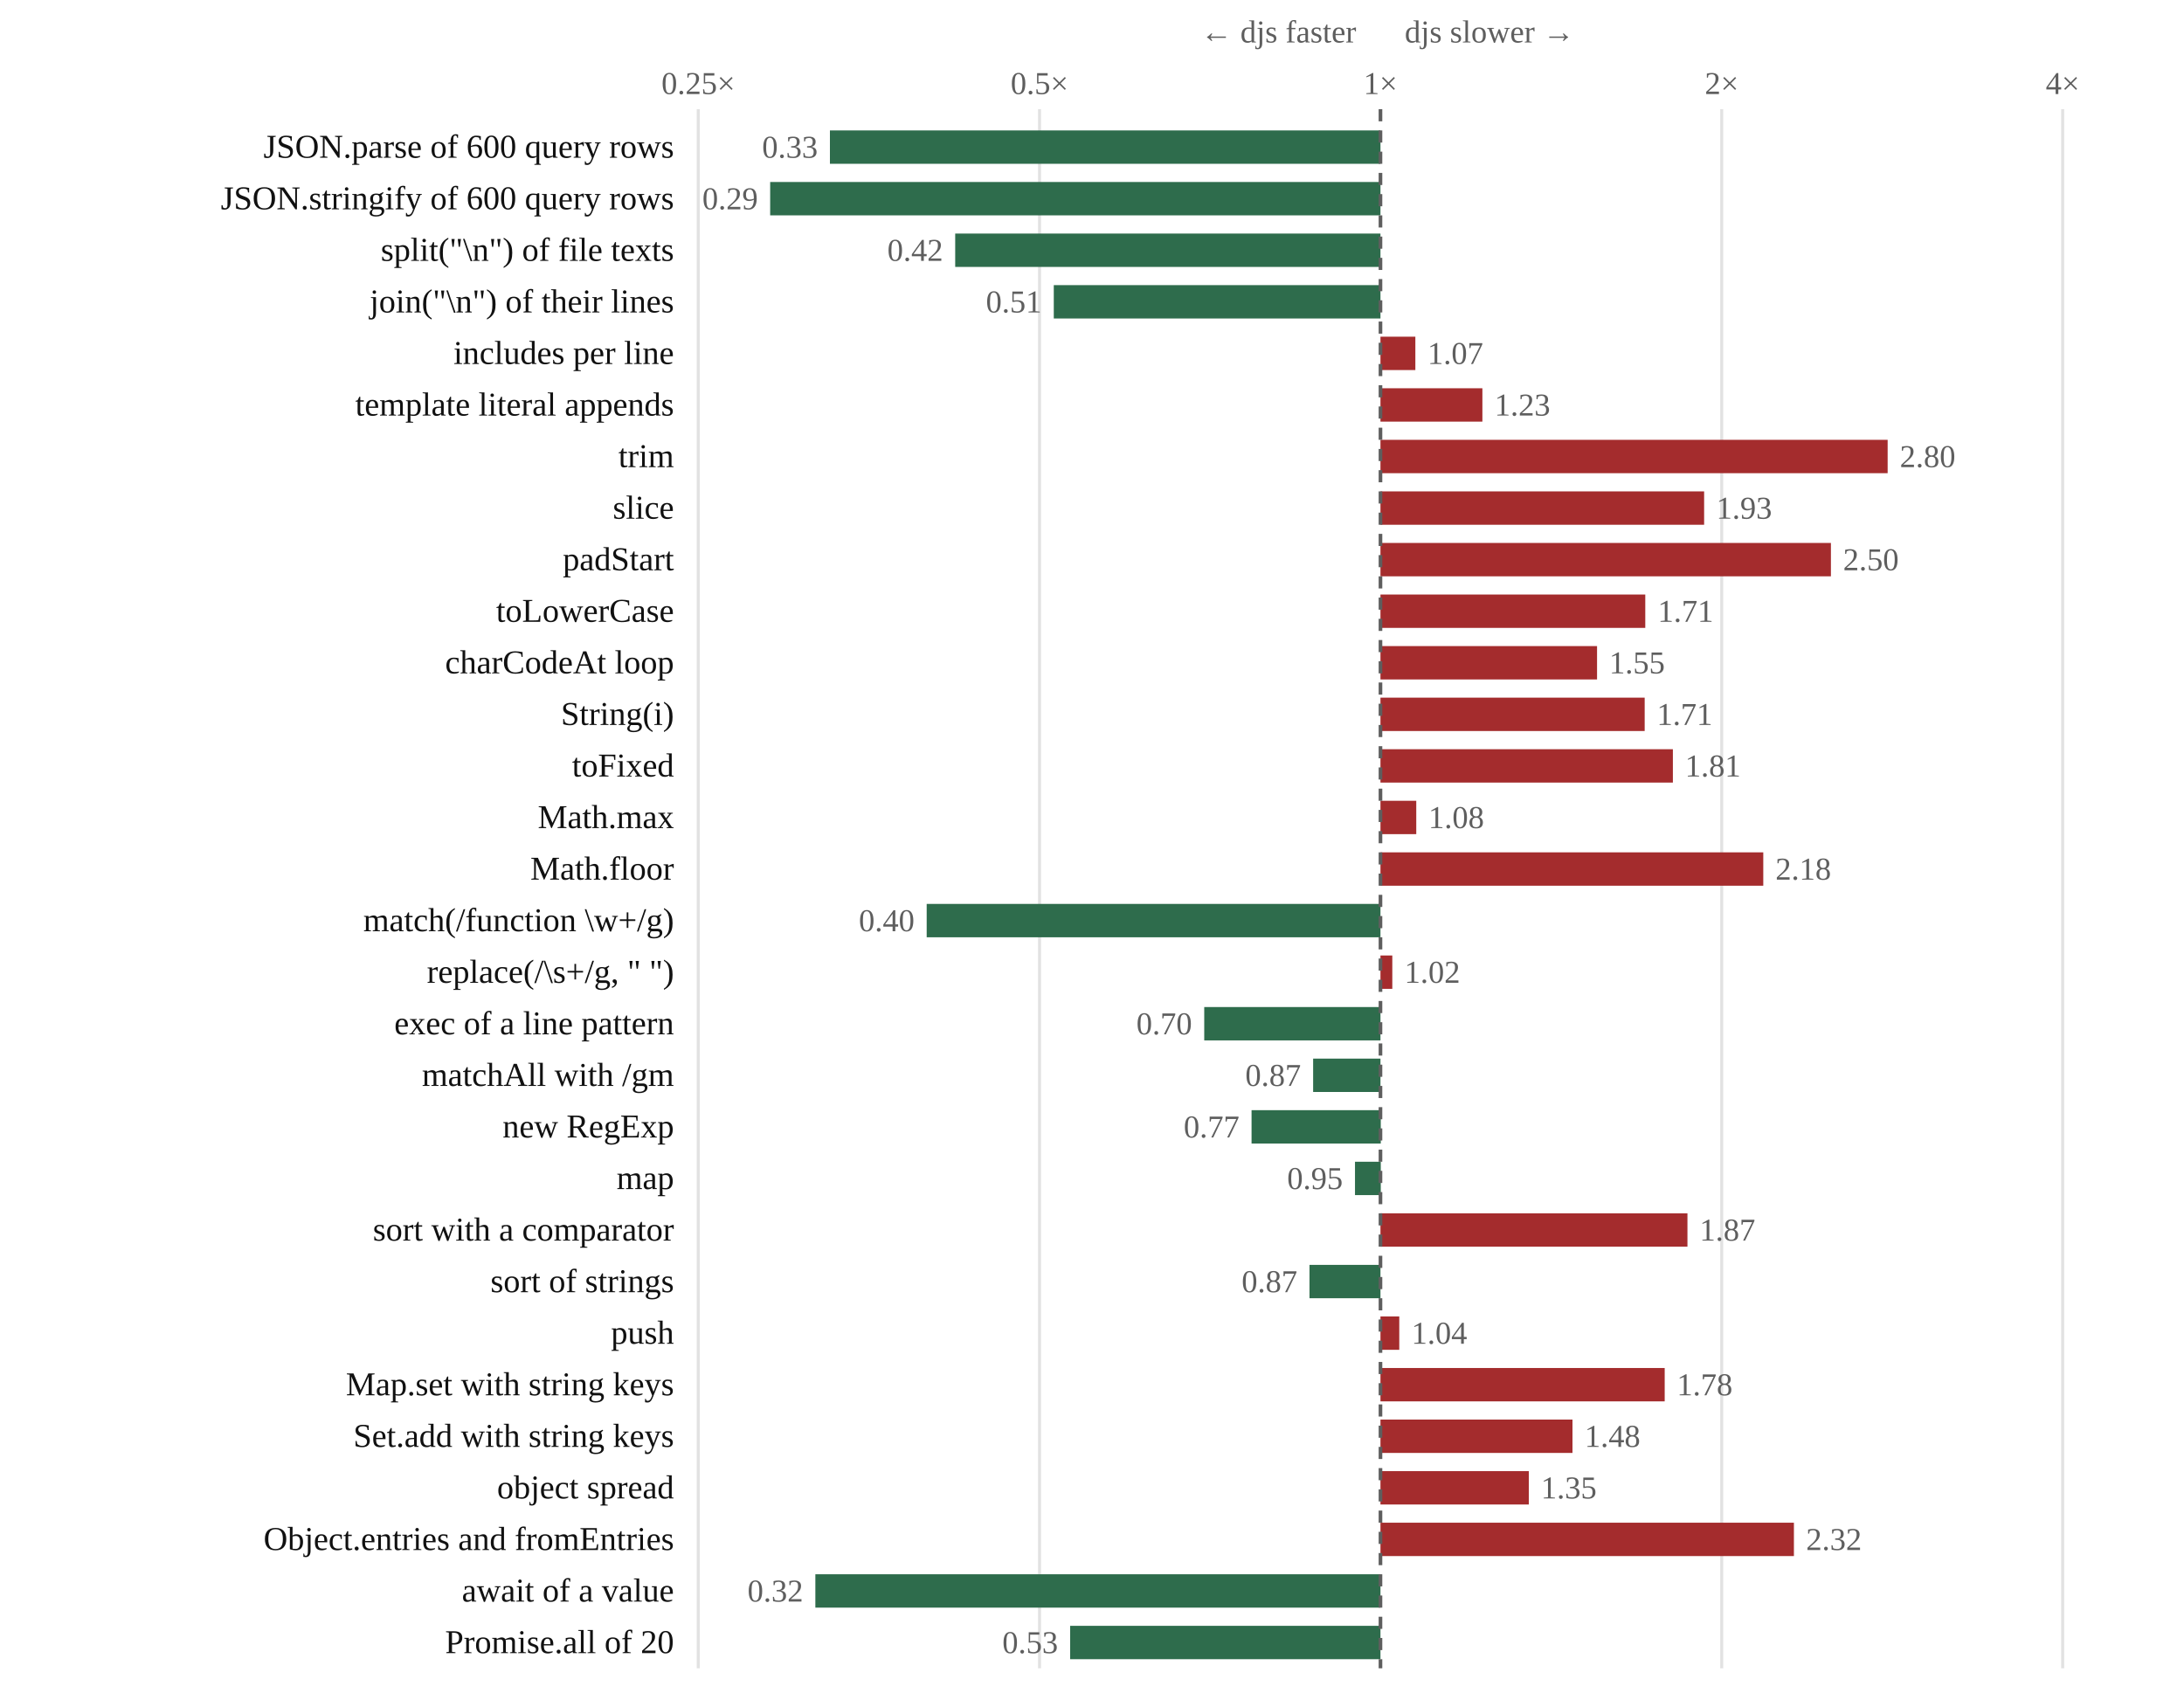
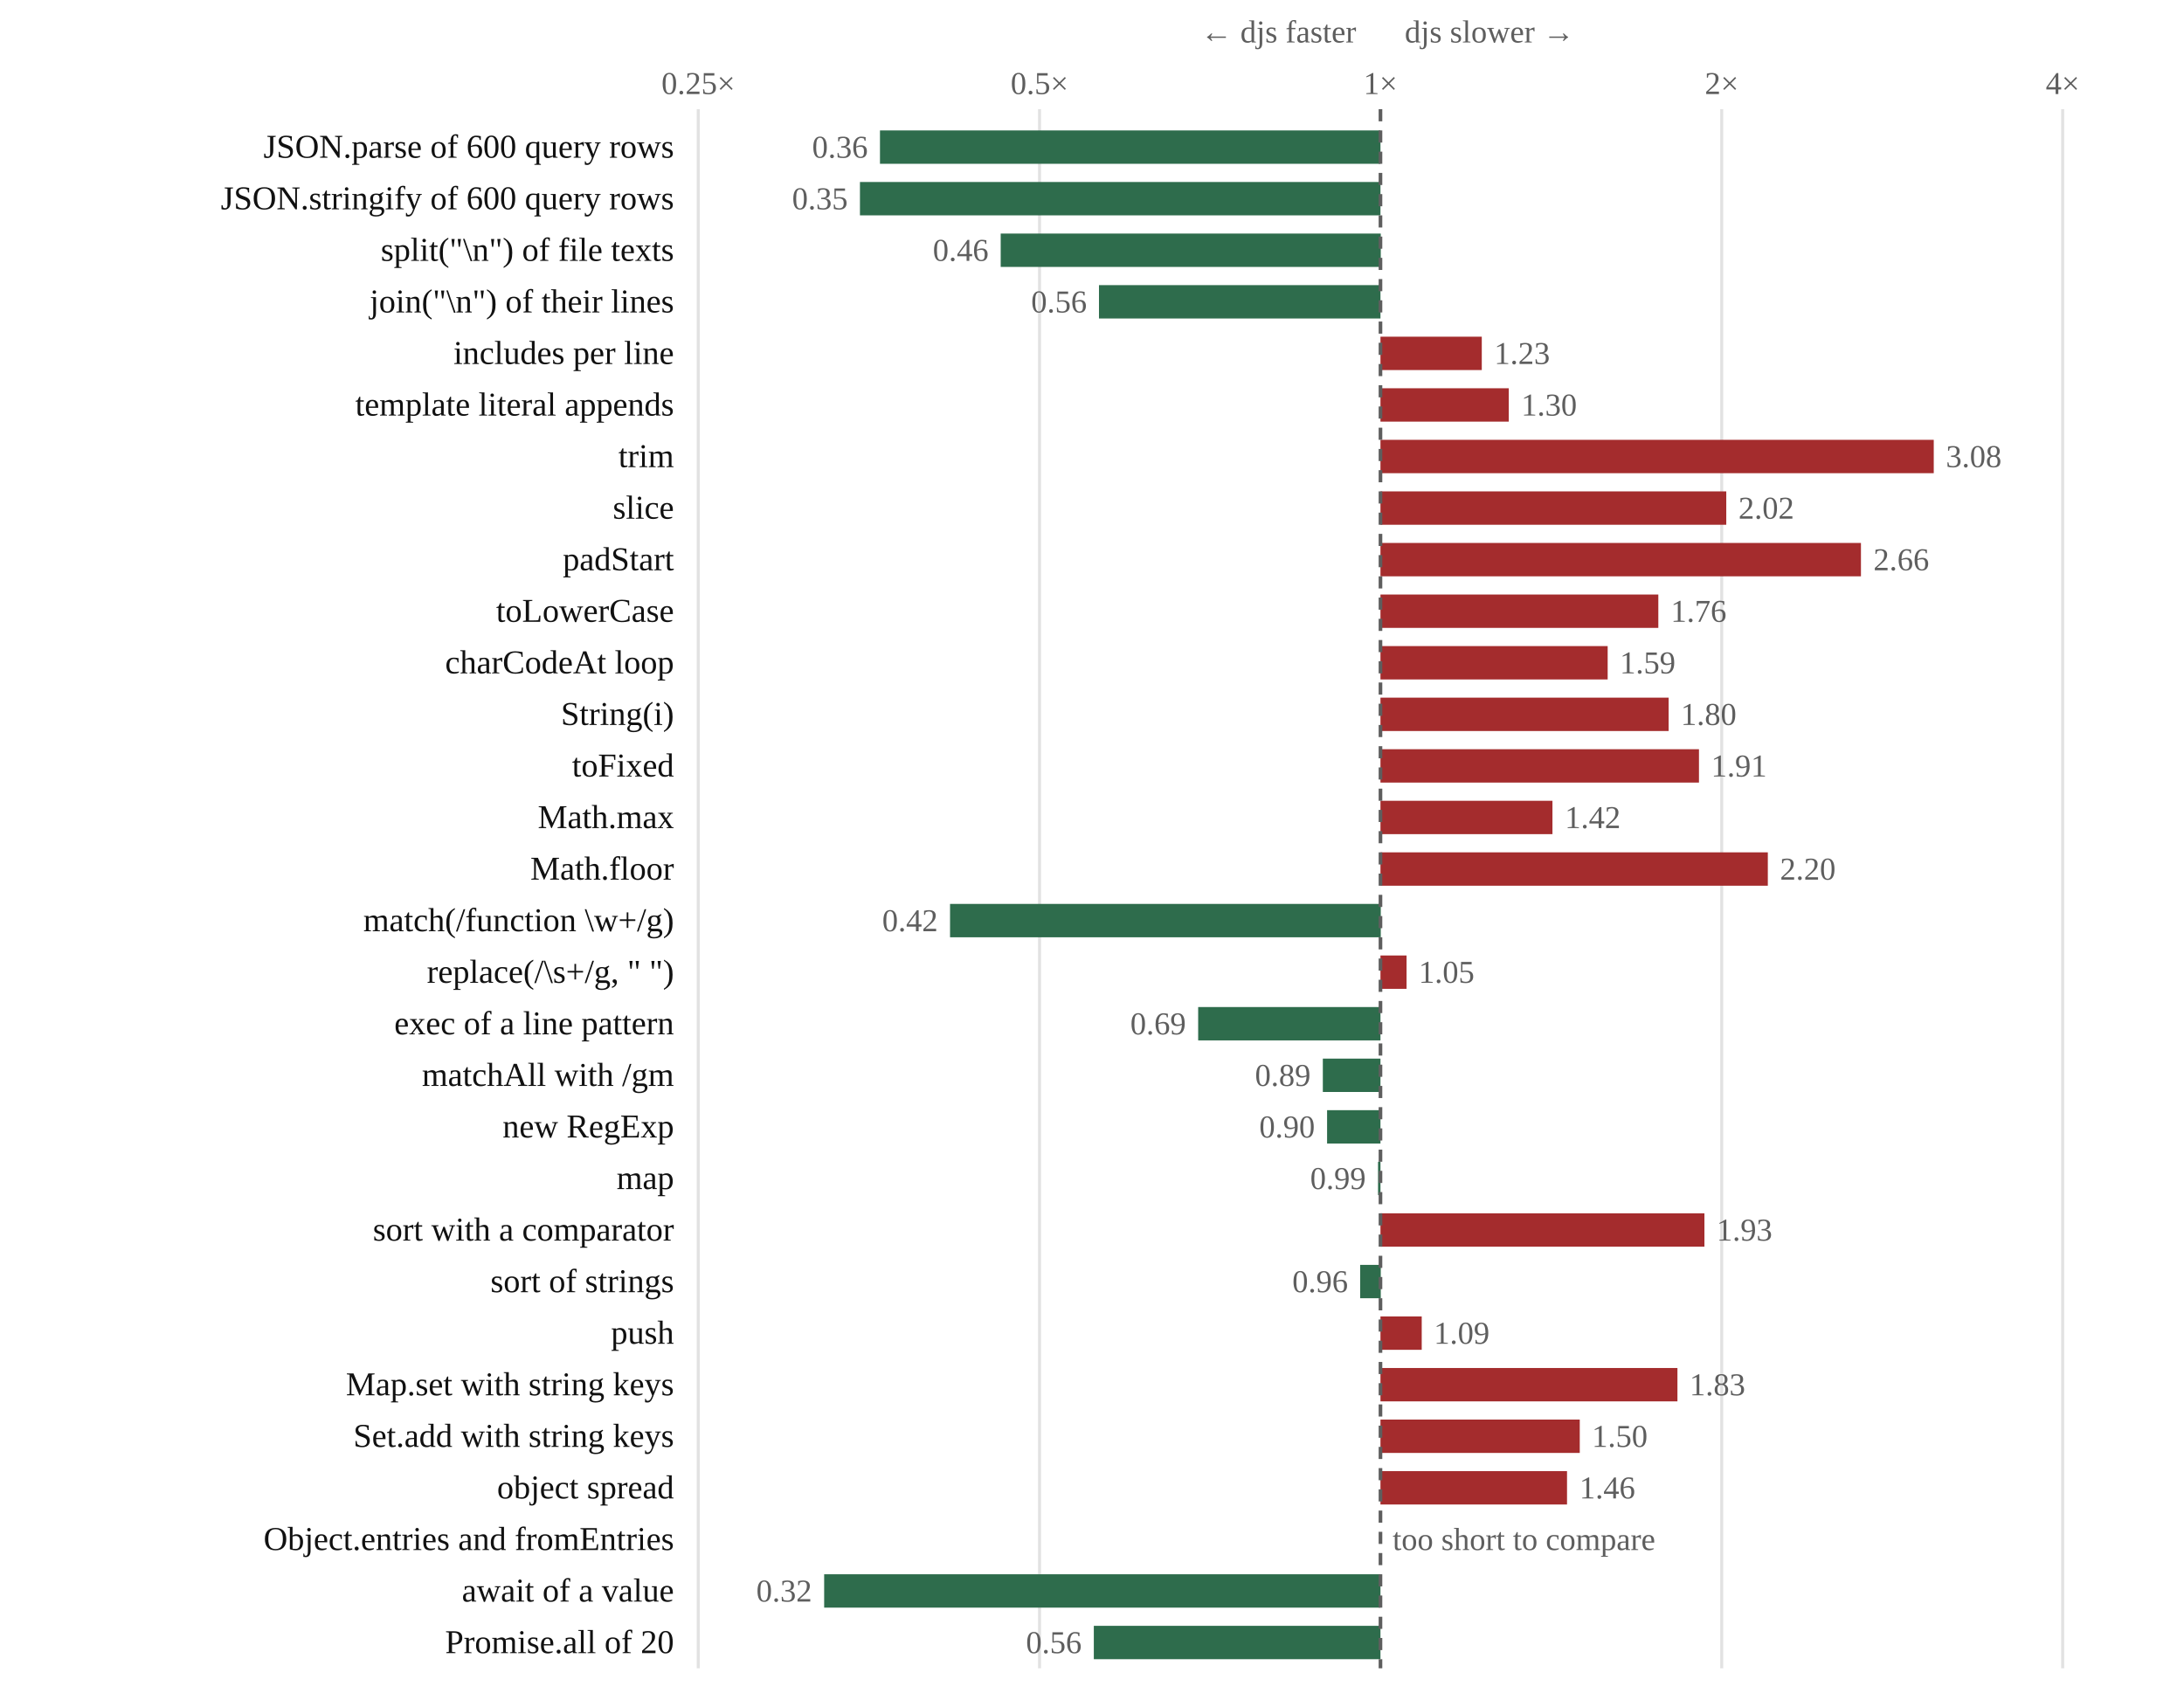
<svg xmlns="http://www.w3.org/2000/svg" class="dg-chart-engines-ops" viewBox="0 0 720 558" width="720" height="558" role="img" aria-labelledby="chart-engines-ops-t chart-engines-ops-d">
  <style>
  .dg-chart-engines-ops text { font-family: var(--semantic-font-family-ui, "Mallos Serif", Georgia, serif); font-size: 12px; fill: var(--semantic-color-text-primary, #111111); }
  .dg-chart-engines-ops .mono { font-family: var(--semantic-font-family-code, "Commit Mono", ui-monospace, Menlo, monospace); font-size: 11px; }
  .dg-chart-engines-ops .small { font-size: 10.5px; fill: var(--semantic-color-text-secondary, #5e5e5e); }
  .dg-chart-engines-ops .label { font-weight: 600; }
  .dg-chart-engines-ops .title { font-weight: 600; font-size: 13px; }
  .dg-chart-engines-ops .box, .dg-chart-engines-ops .host { fill: var(--semantic-color-background-surface, #f1f1f1); stroke: var(--semantic-color-border-primary, #777777); }
  .dg-chart-engines-ops .hdr, .dg-chart-engines-ops .engine { fill: var(--semantic-color-background-fill-secondary-information, #dbe4ea); stroke: var(--semantic-color-border-information, #3380a4); }
  .dg-chart-engines-ops .traced, .dg-chart-engines-ops .arena { fill: var(--semantic-color-background-fill-secondary-warning, #f3e0be); stroke: var(--semantic-color-border-warning, #996f00); }
  .dg-chart-engines-ops .tag { fill: var(--semantic-color-background-fill-secondary-positive, #dae6df); stroke: var(--semantic-color-border-positive, #378960); }
  .dg-chart-engines-ops .cell { fill: var(--semantic-color-background-canvas, #f8f8f8); stroke: var(--semantic-color-border-warning, #996f00); }
  .dg-chart-engines-ops .pad { fill: url(#chart-engines-ops-hatch); stroke: var(--semantic-color-border-secondary, #e2e2e2); }
  .dg-chart-engines-ops .tail { fill: var(--semantic-color-background-surface, #f1f1f1); stroke: var(--semantic-color-border-primary, #777777); stroke-dasharray: 4 3; }
  .dg-chart-engines-ops .zero { fill: var(--semantic-color-background-canvas, #f8f8f8); stroke: var(--semantic-color-border-primary, #777777); stroke-dasharray: 4 3; }
  .dg-chart-engines-ops .dead { fill: var(--semantic-color-background-surface, #f1f1f1); stroke: var(--semantic-color-border-secondary, #e2e2e2); stroke-dasharray: 3 2; }
  .dg-chart-engines-ops .opt { stroke-dasharray: 3 2; }
  .dg-chart-engines-ops .rule { stroke: var(--semantic-color-text-secondary, #5e5e5e); stroke-width: 1.2; }
  .dg-chart-engines-ops .dash { stroke: var(--semantic-color-text-secondary, #5e5e5e); stroke-width: 1.2; stroke-dasharray: 4 3; }
  .dg-chart-engines-ops .arrow { stroke: var(--semantic-color-text-secondary, #5e5e5e); fill: none; stroke-width: 1.3; marker-end: url(#chart-engines-ops-a); }
  .dg-chart-engines-ops .faint { stroke: var(--semantic-color-border-primary, #777777); fill: none; stroke-width: 1.1; stroke-dasharray: 4 3; marker-end: url(#chart-engines-ops-a); }
  .dg-chart-engines-ops .head { fill: var(--semantic-color-text-secondary, #5e5e5e); }
  .dg-chart-engines-ops .hatch { stroke: var(--semantic-color-border-secondary, #e2e2e2); }
  .dg-chart-engines-ops .grid { stroke: var(--semantic-color-border-secondary, #e2e2e2); stroke-width: 1; }
  .dg-chart-engines-ops .axis { stroke: var(--semantic-color-border-primary, #777777); stroke-width: 1; }
  .dg-chart-engines-ops .parity { stroke: var(--semantic-color-text-secondary, #5e5e5e); stroke-width: 1.2; stroke-dasharray: 4 3; }
  .dg-chart-engines-ops .faster { fill: var(--semantic-color-background-fill-primary-positive, #2e6c4c); }
  .dg-chart-engines-ops .slower { fill: var(--semantic-color-background-fill-primary-negative, #a42c2d); }
  .dg-chart-engines-ops .s0 { fill: var(--semantic-color-background-fill-data-viz-100, #557ca7); }
  .dg-chart-engines-ops .s1 { fill: var(--semantic-color-background-fill-data-viz-200, #e98a2e); }
  .dg-chart-engines-ops .s2 { fill: var(--semantic-color-background-fill-data-viz-300, #d5525a); }
  .dg-chart-engines-ops .s3 { fill: var(--semantic-color-background-fill-data-viz-400, #80b9b2); }
  .dg-chart-engines-ops .s4 { fill: var(--semantic-color-background-fill-data-viz-500, #66a14f); }
  .dg-chart-engines-ops .s5 { fill: var(--semantic-color-background-fill-data-viz-600, #e9c74c); }
  .dg-chart-engines-ops .s6 { fill: var(--semantic-color-background-fill-data-viz-700, #aa7aa0); }
  .dg-chart-engines-ops .s7 { fill: var(--semantic-color-background-fill-data-viz-800, #f79ba8); }
  .dg-chart-engines-ops .s8 { fill: var(--semantic-color-background-fill-data-viz-900, #98745e); }
  .dg-chart-engines-ops .s9 { fill: var(--semantic-color-background-fill-data-viz-1000, #b9b0ab); }
  @media (prefers-color-scheme: dark) {
    .dg-chart-engines-ops text { fill: var(--semantic-color-text-primary, #f6f6f6); }
    .dg-chart-engines-ops .small { fill: var(--semantic-color-text-secondary, #ababab); }
    .dg-chart-engines-ops .box, .dg-chart-engines-ops .host { fill: var(--semantic-color-background-surface, #2e2e2e); stroke: var(--semantic-color-border-primary, #919191); }
    .dg-chart-engines-ops .hdr, .dg-chart-engines-ops .engine { fill: var(--semantic-color-background-fill-secondary-information, #1e313b); stroke: var(--semantic-color-border-information, #4c9bc1); }
    .dg-chart-engines-ops .traced, .dg-chart-engines-ops .arena { fill: var(--semantic-color-background-fill-secondary-warning, #3b2b0c); stroke: var(--semantic-color-border-warning, #b8880c); }
    .dg-chart-engines-ops .tag { fill: var(--semantic-color-background-fill-secondary-positive, #1f3328); stroke: var(--semantic-color-border-positive, #4da578); }
    .dg-chart-engines-ops .cell { fill: var(--semantic-color-background-canvas, #161616); stroke: var(--semantic-color-border-warning, #b8880c); }
    .dg-chart-engines-ops .pad { stroke: var(--semantic-color-border-secondary, #464646); }
    .dg-chart-engines-ops .tail { fill: var(--semantic-color-background-surface, #2e2e2e); stroke: var(--semantic-color-border-primary, #919191); }
    .dg-chart-engines-ops .zero { fill: var(--semantic-color-background-canvas, #161616); stroke: var(--semantic-color-border-primary, #919191); }
    .dg-chart-engines-ops .dead { fill: var(--semantic-color-background-surface, #2e2e2e); stroke: var(--semantic-color-border-secondary, #464646); }
    .dg-chart-engines-ops .rule { stroke: var(--semantic-color-text-secondary, #ababab); }
    .dg-chart-engines-ops .dash { stroke: var(--semantic-color-text-secondary, #ababab); }
    .dg-chart-engines-ops .arrow { stroke: var(--semantic-color-text-secondary, #ababab); }
    .dg-chart-engines-ops .faint { stroke: var(--semantic-color-border-primary, #919191); }
    .dg-chart-engines-ops .head { fill: var(--semantic-color-text-secondary, #ababab); }
    .dg-chart-engines-ops .hatch { stroke: var(--semantic-color-border-secondary, #464646); }
    .dg-chart-engines-ops .grid { stroke: var(--semantic-color-border-secondary, #464646); }
    .dg-chart-engines-ops .axis { stroke: var(--semantic-color-border-primary, #919191); }
    .dg-chart-engines-ops .parity { stroke: var(--semantic-color-text-secondary, #ababab); }
    .dg-chart-engines-ops .faster { fill: var(--semantic-color-background-fill-primary-positive, #4da578); }
    .dg-chart-engines-ops .slower { fill: var(--semantic-color-background-fill-primary-negative, #ea5a56); }
    .dg-chart-engines-ops .s0 { fill: var(--semantic-color-background-fill-data-viz-100, #557ca7); }
    .dg-chart-engines-ops .s1 { fill: var(--semantic-color-background-fill-data-viz-200, #e98a2e); }
    .dg-chart-engines-ops .s2 { fill: var(--semantic-color-background-fill-data-viz-300, #d5525a); }
    .dg-chart-engines-ops .s3 { fill: var(--semantic-color-background-fill-data-viz-400, #80b9b2); }
    .dg-chart-engines-ops .s4 { fill: var(--semantic-color-background-fill-data-viz-500, #66a14f); }
    .dg-chart-engines-ops .s5 { fill: var(--semantic-color-background-fill-data-viz-600, #e9c74c); }
    .dg-chart-engines-ops .s6 { fill: var(--semantic-color-background-fill-data-viz-700, #aa7aa0); }
    .dg-chart-engines-ops .s7 { fill: var(--semantic-color-background-fill-data-viz-800, #f79ba8); }
    .dg-chart-engines-ops .s8 { fill: var(--semantic-color-background-fill-data-viz-900, #98745e); }
    .dg-chart-engines-ops .s9 { fill: var(--semantic-color-background-fill-data-viz-1000, #b9b0ab); }
  }
</style>
  <defs>
    <pattern id="chart-engines-ops-hatch" width="6" height="6" patternUnits="userSpaceOnUse" patternTransform="rotate(45)">
      <line x1="0" y1="0" x2="0" y2="6" class="hatch" />
    </pattern>
    <marker id="chart-engines-ops-a" viewBox="0 0 10 10" refX="9" refY="5" markerWidth="7" markerHeight="7" orient="auto-start-reverse">
      <path class="head" d="M0 0 L10 5 L0 10 z" />
    </marker>
  </defs>
  <text class="small" x="447.1" y="14.0" text-anchor="end">← djs faster</text>
  <text class="small" x="463.1" y="14.0" text-anchor="start">djs slower →</text>
  <text class="small" x="455.1" y="31.0" text-anchor="middle">1×</text>
  <line class="grid" x1="567.6" y1="36.0" x2="567.6" y2="550.0" />
  <text class="small" x="567.6" y="31.0" text-anchor="middle">2×</text>
  <line class="grid" x1="342.7" y1="36.0" x2="342.7" y2="550.0" />
  <text class="small" x="342.7" y="31.0" text-anchor="middle">0.5×</text>
  <line class="grid" x1="680.0" y1="36.0" x2="680.0" y2="550.0" />
  <text class="small" x="680.0" y="31.0" text-anchor="middle">4×</text>
  <line class="grid" x1="230.2" y1="36.0" x2="230.2" y2="550.0" />
  <text class="small" x="230.2" y="31.0" text-anchor="middle">0.25×</text>
  <text class="mono" x="222.2" y="52.0" text-anchor="end">JSON.parse of 600 query rows</text>
-   <rect class="faster" x="273.6" y="43.0" width="181.5" height="11.0" />
-   <text class="small" x="269.6" y="52.0" text-anchor="end">0.33</text>
+   <rect class="faster" x="290.1" y="43.0" width="165.0" height="11.0" />
+   <text class="small" x="286.1" y="52.0" text-anchor="end">0.36</text>
  <text class="mono" x="222.2" y="69.0" text-anchor="end">JSON.stringify of 600 query rows</text>
-   <rect class="faster" x="253.9" y="60.0" width="201.2" height="11.0" />
-   <text class="small" x="249.9" y="69.0" text-anchor="end">0.29</text>
+   <rect class="faster" x="283.5" y="60.0" width="171.6" height="11.0" />
+   <text class="small" x="279.5" y="69.0" text-anchor="end">0.35</text>
  <text class="mono" x="222.2" y="86.0" text-anchor="end">split("\n") of file texts</text>
-   <rect class="faster" x="314.9" y="77.0" width="140.2" height="11.0" />
-   <text class="small" x="310.9" y="86.0" text-anchor="end">0.42</text>
+   <rect class="faster" x="329.9" y="77.0" width="125.3" height="11.0" />
+   <text class="small" x="325.9" y="86.0" text-anchor="end">0.46</text>
  <text class="mono" x="222.2" y="103.0" text-anchor="end">join("\n") of their lines</text>
-   <rect class="faster" x="347.4" y="94.0" width="107.7" height="11.0" />
-   <text class="small" x="343.4" y="103.0" text-anchor="end">0.51</text>
+   <rect class="faster" x="362.3" y="94.0" width="92.8" height="11.0" />
+   <text class="small" x="358.3" y="103.0" text-anchor="end">0.56</text>
  <text class="mono" x="222.2" y="120.0" text-anchor="end">includes per line</text>
-   <rect class="slower" x="455.1" y="111.0" width="11.5" height="11.0" />
-   <text class="small" x="470.6" y="120.0" text-anchor="start">1.07</text>
+   <rect class="slower" x="455.1" y="111.0" width="33.4" height="11.0" />
+   <text class="small" x="492.6" y="120.0" text-anchor="start">1.23</text>
  <text class="mono" x="222.2" y="137.0" text-anchor="end">template literal appends</text>
-   <rect class="slower" x="455.1" y="128.0" width="33.6" height="11.0" />
-   <text class="small" x="492.7" y="137.0" text-anchor="start">1.23</text>
+   <rect class="slower" x="455.1" y="128.0" width="42.3" height="11.0" />
+   <text class="small" x="501.5" y="137.0" text-anchor="start">1.30</text>
  <text class="mono" x="222.2" y="154.0" text-anchor="end">trim</text>
-   <rect class="slower" x="455.1" y="145.0" width="167.2" height="11.0" />
-   <text class="small" x="626.3" y="154.0" text-anchor="start">2.80</text>
+   <rect class="slower" x="455.1" y="145.0" width="182.4" height="11.0" />
+   <text class="small" x="641.5" y="154.0" text-anchor="start">3.08</text>
  <text class="mono" x="222.2" y="171.0" text-anchor="end">slice</text>
-   <rect class="slower" x="455.1" y="162.0" width="106.7" height="11.0" />
-   <text class="small" x="565.8" y="171.0" text-anchor="start">1.93</text>
+   <rect class="slower" x="455.1" y="162.0" width="114.0" height="11.0" />
+   <text class="small" x="573.1" y="171.0" text-anchor="start">2.02</text>
  <text class="mono" x="222.2" y="188.0" text-anchor="end">padStart</text>
-   <rect class="slower" x="455.1" y="179.0" width="148.5" height="11.0" />
-   <text class="small" x="607.6" y="188.0" text-anchor="start">2.50</text>
+   <rect class="slower" x="455.1" y="179.0" width="158.4" height="11.0" />
+   <text class="small" x="617.6" y="188.0" text-anchor="start">2.66</text>
  <text class="mono" x="222.2" y="205.0" text-anchor="end">toLowerCase</text>
-   <rect class="slower" x="455.1" y="196.0" width="87.3" height="11.0" />
-   <text class="small" x="546.5" y="205.0" text-anchor="start">1.71</text>
+   <rect class="slower" x="455.1" y="196.0" width="91.6" height="11.0" />
+   <text class="small" x="550.8" y="205.0" text-anchor="start">1.76</text>
  <text class="mono" x="222.2" y="222.0" text-anchor="end">charCodeAt loop</text>
-   <rect class="slower" x="455.1" y="213.0" width="71.4" height="11.0" />
-   <text class="small" x="530.5" y="222.0" text-anchor="start">1.55</text>
+   <rect class="slower" x="455.1" y="213.0" width="74.9" height="11.0" />
+   <text class="small" x="534.0" y="222.0" text-anchor="start">1.59</text>
  <text class="mono" x="222.2" y="239.0" text-anchor="end">String(i)</text>
-   <rect class="slower" x="455.1" y="230.0" width="87.1" height="11.0" />
-   <text class="small" x="546.2" y="239.0" text-anchor="start">1.71</text>
+   <rect class="slower" x="455.1" y="230.0" width="95.0" height="11.0" />
+   <text class="small" x="554.1" y="239.0" text-anchor="start">1.80</text>
  <text class="mono" x="222.2" y="256.0" text-anchor="end">toFixed</text>
-   <rect class="slower" x="455.1" y="247.0" width="96.4" height="11.0" />
-   <text class="small" x="555.5" y="256.0" text-anchor="start">1.81</text>
+   <rect class="slower" x="455.1" y="247.0" width="105.0" height="11.0" />
+   <text class="small" x="564.1" y="256.0" text-anchor="start">1.91</text>
  <text class="mono" x="222.2" y="273.0" text-anchor="end">Math.max</text>
-   <rect class="slower" x="455.1" y="264.0" width="11.8" height="11.0" />
-   <text class="small" x="470.9" y="273.0" text-anchor="start">1.08</text>
+   <rect class="slower" x="455.1" y="264.0" width="56.7" height="11.0" />
+   <text class="small" x="515.9" y="273.0" text-anchor="start">1.42</text>
  <text class="mono" x="222.2" y="290.0" text-anchor="end">Math.floor</text>
-   <rect class="slower" x="455.1" y="281.0" width="126.2" height="11.0" />
-   <text class="small" x="585.3" y="290.0" text-anchor="start">2.18</text>
+   <rect class="slower" x="455.1" y="281.0" width="127.7" height="11.0" />
+   <text class="small" x="586.8" y="290.0" text-anchor="start">2.20</text>
  <text class="mono" x="222.2" y="307.0" text-anchor="end">match(/function \w+/g)</text>
-   <rect class="faster" x="305.5" y="298.0" width="149.6" height="11.0" />
-   <text class="small" x="301.5" y="307.0" text-anchor="end">0.40</text>
+   <rect class="faster" x="313.2" y="298.0" width="142.0" height="11.0" />
+   <text class="small" x="309.2" y="307.0" text-anchor="end">0.42</text>
  <text class="mono" x="222.2" y="324.0" text-anchor="end">replace(/\s+/g, " ")</text>
-   <rect class="slower" x="455.1" y="315.0" width="3.9" height="11.0" />
-   <text class="small" x="463.0" y="324.0" text-anchor="start">1.02</text>
+   <rect class="slower" x="455.1" y="315.0" width="8.6" height="11.0" />
+   <text class="small" x="467.7" y="324.0" text-anchor="start">1.05</text>
  <text class="mono" x="222.2" y="341.0" text-anchor="end">exec of a line pattern</text>
-   <rect class="faster" x="397.0" y="332.0" width="58.1" height="11.0" />
-   <text class="small" x="393.0" y="341.0" text-anchor="end">0.70</text>
+   <rect class="faster" x="395.0" y="332.0" width="60.1" height="11.0" />
+   <text class="small" x="391.0" y="341.0" text-anchor="end">0.69</text>
  <text class="mono" x="222.2" y="358.0" text-anchor="end">matchAll with /gm</text>
-   <rect class="faster" x="432.9" y="349.0" width="22.2" height="11.0" />
-   <text class="small" x="428.9" y="358.0" text-anchor="end">0.87</text>
+   <rect class="faster" x="436.1" y="349.0" width="19.0" height="11.0" />
+   <text class="small" x="432.1" y="358.0" text-anchor="end">0.89</text>
  <text class="mono" x="222.2" y="375.0" text-anchor="end">new RegExp</text>
-   <rect class="faster" x="412.6" y="366.0" width="42.6" height="11.0" />
-   <text class="small" x="408.6" y="375.0" text-anchor="end">0.77</text>
+   <rect class="faster" x="437.5" y="366.0" width="17.6" height="11.0" />
+   <text class="small" x="433.5" y="375.0" text-anchor="end">0.90</text>
  <text class="mono" x="222.2" y="392.0" text-anchor="end">map</text>
-   <rect class="faster" x="446.7" y="383.0" width="8.5" height="11.0" />
-   <text class="small" x="442.7" y="392.0" text-anchor="end">0.95</text>
+   <rect class="faster" x="454.3" y="383.0" width="0.8" height="11.0" />
+   <text class="small" x="450.3" y="392.0" text-anchor="end">0.99</text>
  <text class="mono" x="222.2" y="409.0" text-anchor="end">sort with a comparator</text>
-   <rect class="slower" x="455.1" y="400.0" width="101.2" height="11.0" />
-   <text class="small" x="560.3" y="409.0" text-anchor="start">1.87</text>
+   <rect class="slower" x="455.1" y="400.0" width="106.8" height="11.0" />
+   <text class="small" x="565.9" y="409.0" text-anchor="start">1.93</text>
  <text class="mono" x="222.2" y="426.0" text-anchor="end">sort of strings</text>
-   <rect class="faster" x="431.7" y="417.0" width="23.4" height="11.0" />
-   <text class="small" x="427.7" y="426.0" text-anchor="end">0.87</text>
+   <rect class="faster" x="448.4" y="417.0" width="6.8" height="11.0" />
+   <text class="small" x="444.4" y="426.0" text-anchor="end">0.96</text>
  <text class="mono" x="222.2" y="443.0" text-anchor="end">push</text>
-   <rect class="slower" x="455.1" y="434.0" width="6.2" height="11.0" />
-   <text class="small" x="465.3" y="443.0" text-anchor="start">1.04</text>
+   <rect class="slower" x="455.1" y="434.0" width="13.6" height="11.0" />
+   <text class="small" x="472.7" y="443.0" text-anchor="start">1.09</text>
  <text class="mono" x="222.2" y="460.0" text-anchor="end">Map.set with string keys</text>
-   <rect class="slower" x="455.1" y="451.0" width="93.7" height="11.0" />
-   <text class="small" x="552.8" y="460.0" text-anchor="start">1.78</text>
+   <rect class="slower" x="455.1" y="451.0" width="97.9" height="11.0" />
+   <text class="small" x="557.0" y="460.0" text-anchor="start">1.83</text>
  <text class="mono" x="222.2" y="477.0" text-anchor="end">Set.add with string keys</text>
-   <rect class="slower" x="455.1" y="468.0" width="63.3" height="11.0" />
-   <text class="small" x="522.4" y="477.0" text-anchor="start">1.48</text>
+   <rect class="slower" x="455.1" y="468.0" width="65.7" height="11.0" />
+   <text class="small" x="524.8" y="477.0" text-anchor="start">1.50</text>
  <text class="mono" x="222.2" y="494.0" text-anchor="end">object spread</text>
-   <rect class="slower" x="455.1" y="485.0" width="48.9" height="11.0" />
-   <text class="small" x="508.0" y="494.0" text-anchor="start">1.35</text>
+   <rect class="slower" x="455.1" y="485.0" width="61.5" height="11.0" />
+   <text class="small" x="520.7" y="494.0" text-anchor="start">1.46</text>
  <text class="mono" x="222.2" y="511.0" text-anchor="end">Object.entries and fromEntries</text>
-   <rect class="slower" x="455.1" y="502.0" width="136.3" height="11.0" />
-   <text class="small" x="595.4" y="511.0" text-anchor="start">2.32</text>
+   <text class="small" x="459.1" y="511.0" text-anchor="start">too short to compare</text>
  <text class="mono" x="222.2" y="528.0" text-anchor="end">await of a value</text>
-   <rect class="faster" x="268.8" y="519.0" width="186.3" height="11.0" />
-   <text class="small" x="264.8" y="528.0" text-anchor="end">0.32</text>
+   <rect class="faster" x="271.7" y="519.0" width="183.4" height="11.0" />
+   <text class="small" x="267.7" y="528.0" text-anchor="end">0.32</text>
  <text class="mono" x="222.2" y="545.0" text-anchor="end">Promise.all of 20</text>
-   <rect class="faster" x="352.8" y="536.0" width="102.3" height="11.0" />
-   <text class="small" x="348.8" y="545.0" text-anchor="end">0.53</text>
+   <rect class="faster" x="360.6" y="536.0" width="94.5" height="11.0" />
+   <text class="small" x="356.6" y="545.0" text-anchor="end">0.56</text>
  <line class="parity" x1="455.1" y1="36.0" x2="455.1" y2="550.0" />
</svg>
